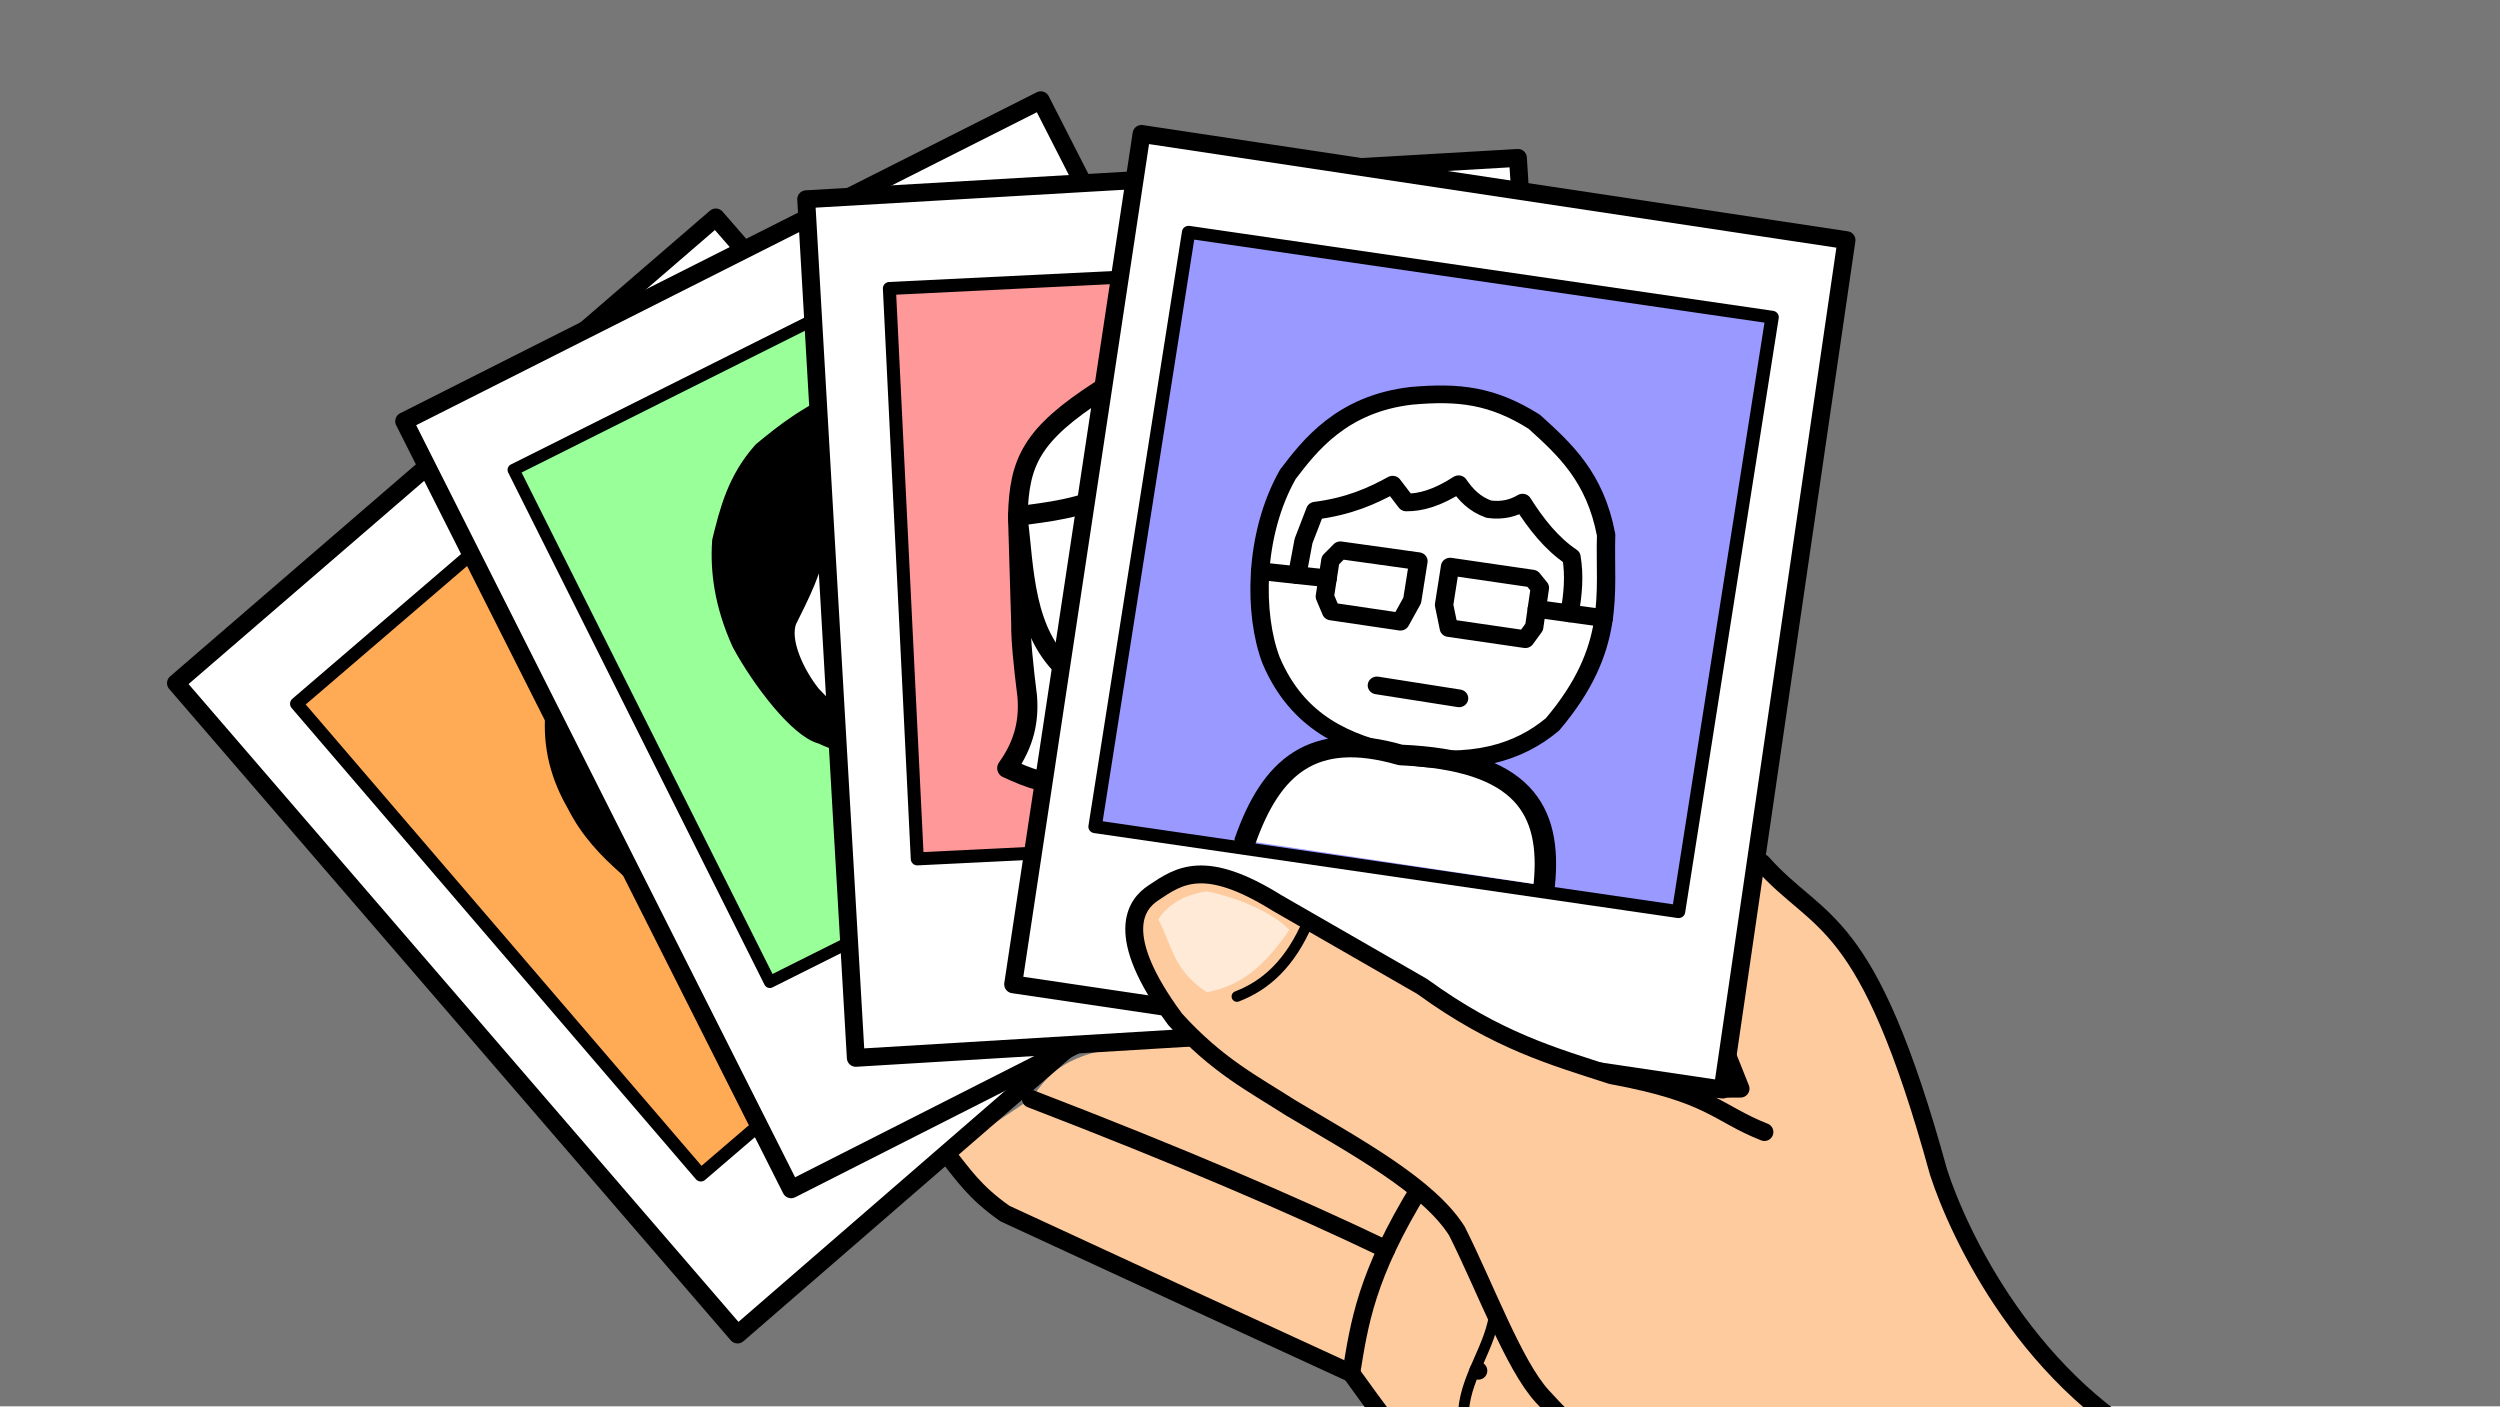
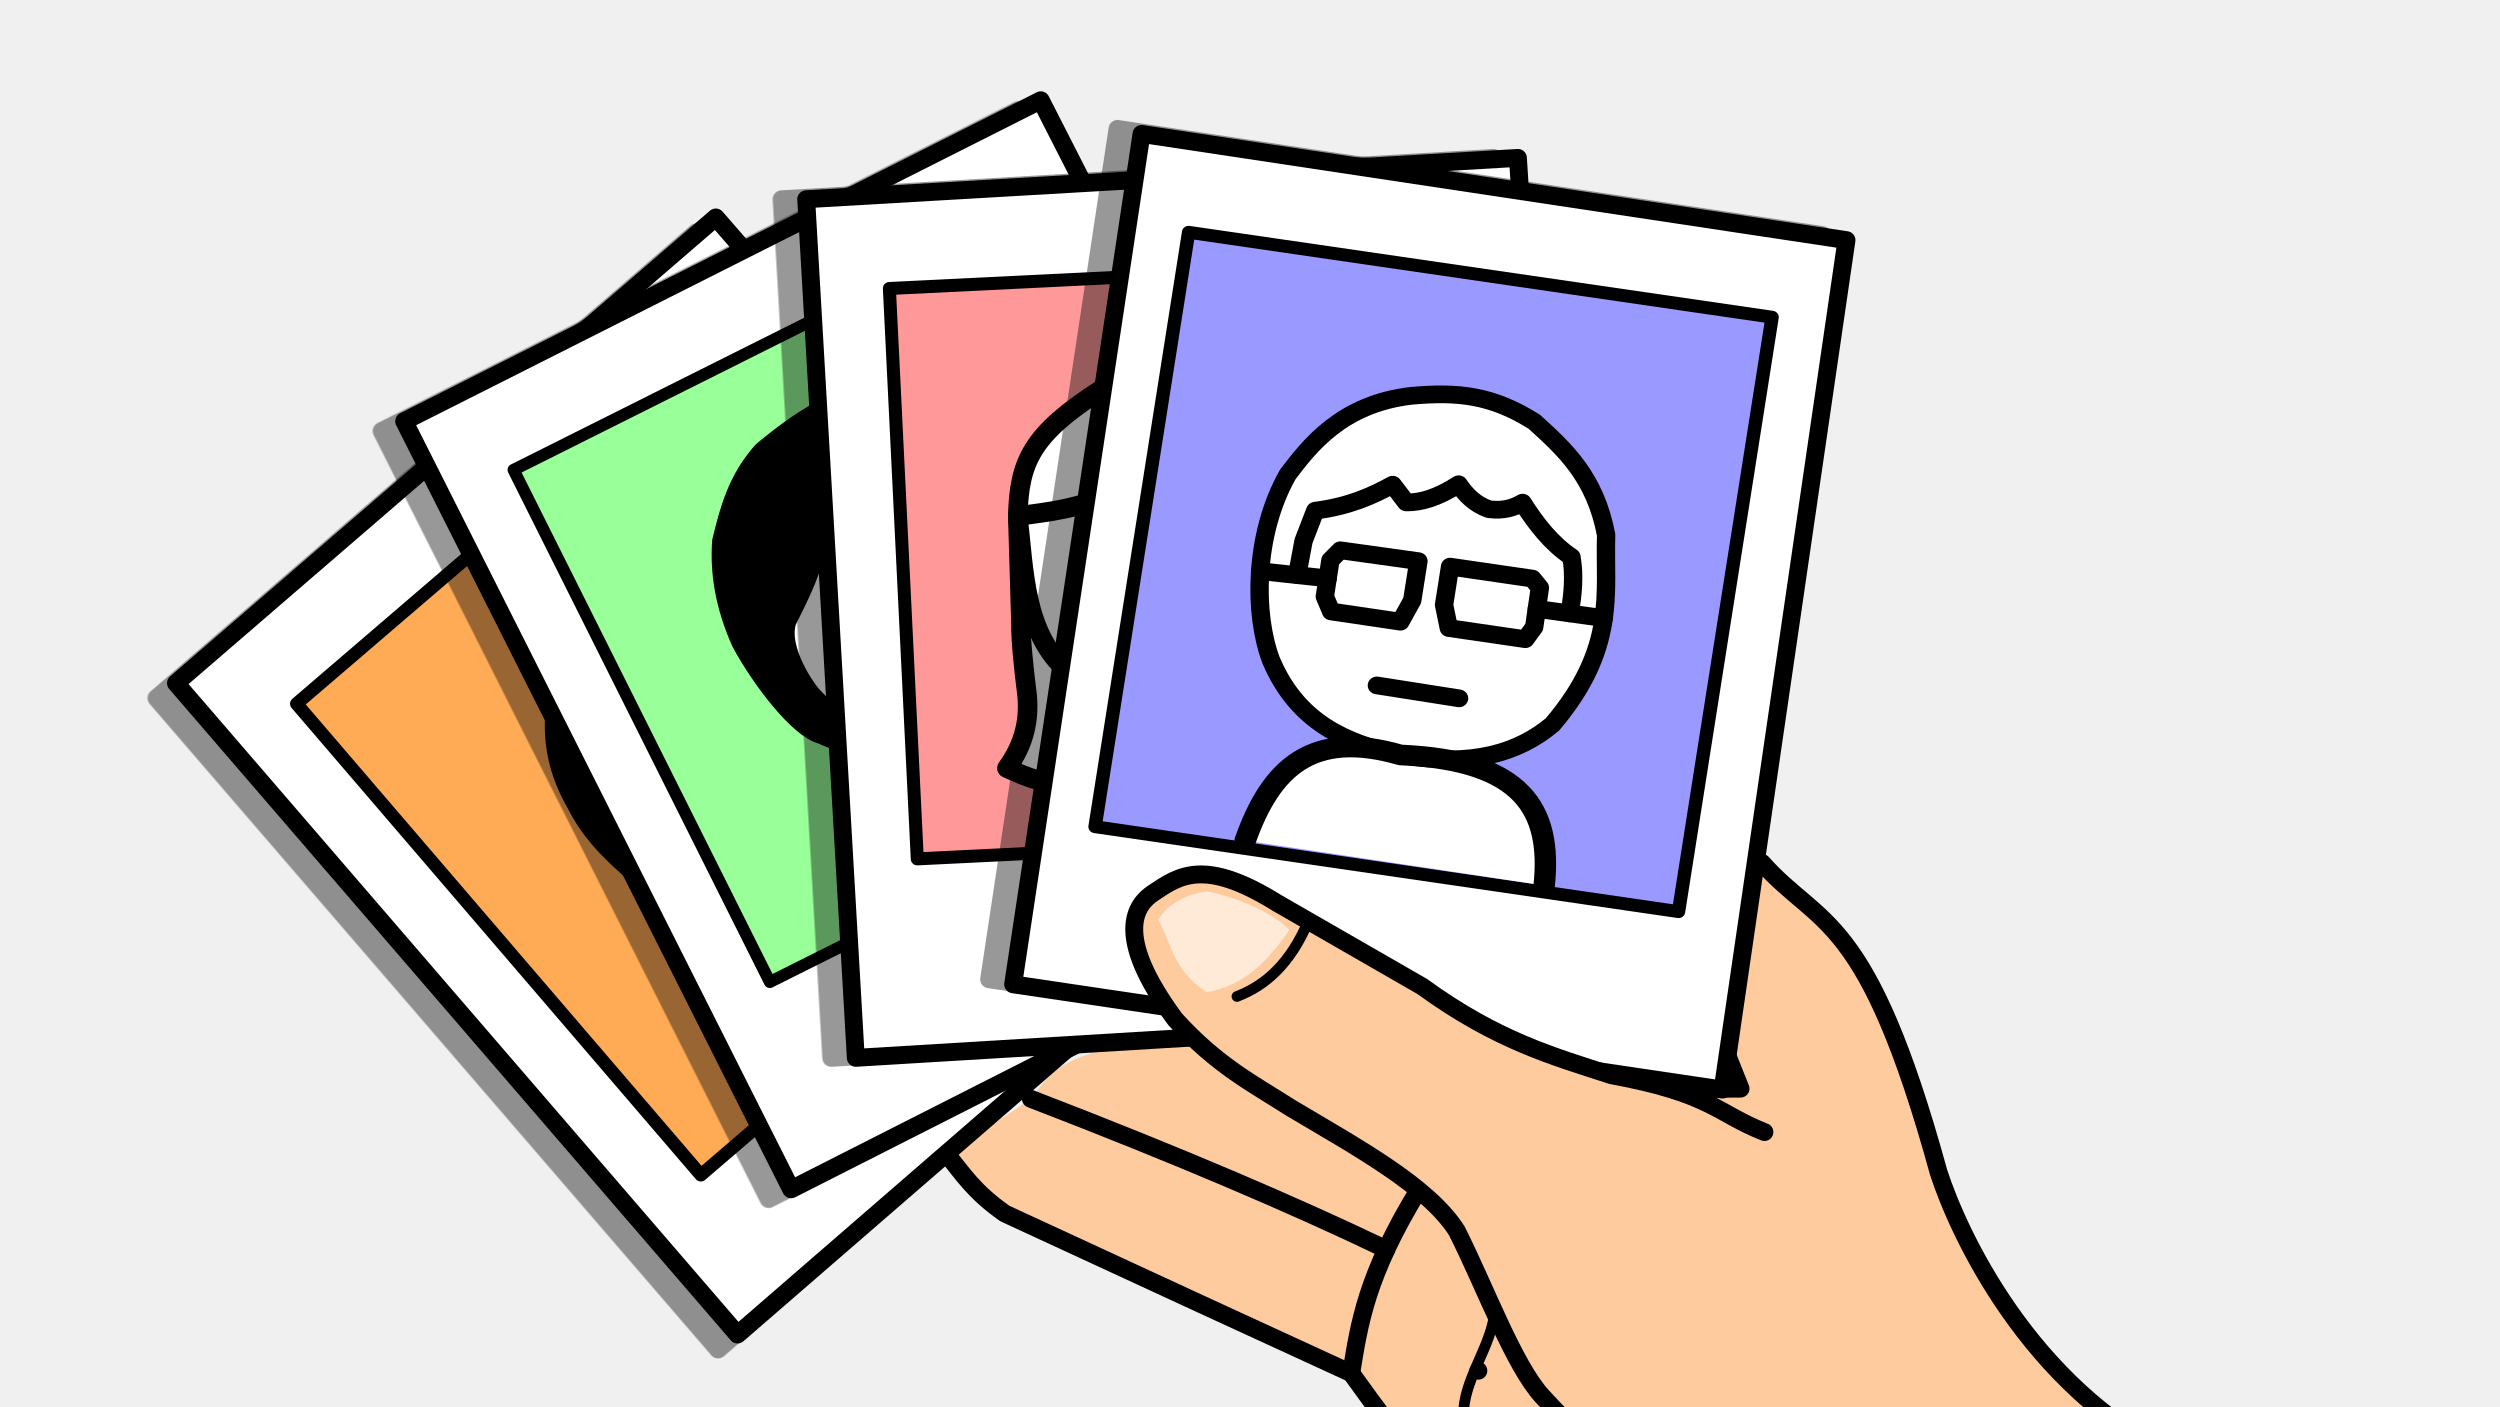
<svg xmlns="http://www.w3.org/2000/svg" xmlns:xlink="http://www.w3.org/1999/xlink" width="1920" height="1080" viewBox="0 0 1920 1080" version="1.1" id="svg1" xml:space="preserve">
-   <defs id="defs1" />
-   <g id="layer7" style="display:inline">
+   <defs id="defs1">
+     <filter style="color-interpolation-filters:sRGB;" id="filter44" x="-0.032" y="-0.018" width="1.041" height="1.026">
+       <feFlood result="flood" in="SourceGraphic" flood-opacity="0.404" flood-color="rgb(0,0,0)" id="feFlood43" />
+       <feGaussianBlur result="blur" in="SourceGraphic" stdDeviation="0" id="feGaussianBlur43" />
+       <feOffset result="offset" in="blur" dx="-12.529" dy="-5.619" id="feOffset43" />
+       <feComposite result="comp1" operator="in" in="flood" in2="offset" id="feComposite43" />
+       <feComposite result="comp2" operator="over" in="SourceGraphic" in2="comp1" id="feComposite44" />
+     </filter>
+   </defs>
+   <g id="layer7" style="display:none">
    <rect style="fill:#777777;fill-opacity:1;fill-rule:nonzero;stroke:none;stroke-width:10.001;stroke-linecap:round;stroke-linejoin:round;stroke-dasharray:none;stroke-opacity:1" id="rect31" width="1920" height="1080" x="0" y="0" />
  </g>
  <g id="g31" transform="matrix(1.341637,-0.2927689,0.2927689,1.341637,-808.5912,284.4225)">
    <g id="layer5">
      <path style="fill:#fecb9e;fill-opacity:1;stroke:none;stroke-width:6;stroke-linecap:round;stroke-linejoin:round;stroke-dasharray:none;stroke-opacity:1" d="m 1385.95,1080.878 -35.305,-50.694 c -37.846,-14.78 -69.004,-41.275 -95.957,-75.136 l -60.652,-120.399 -170.188,-128.547 -24.442,-38.926 52.303,-20.66 c 10.469,-8.856 19.152,-18.577 49.289,-17.923 l 148.506,20.484 161.342,70.152 29.873,6.337 -3.168,-19.01 41.861,-101.751 c 39.602,51.839 63.766,112.662 59.527,190.013 1.809,64.688 37.573,125.854 95.957,184.673 33.249,36.603 62.423,75.991 113.35,100.511 z" id="path29" />
      <path style="fill:none;fill-opacity:1;stroke:#000000;stroke-width:10;stroke-linecap:round;stroke-linejoin:round;stroke-dasharray:none;stroke-opacity:1" d="m 1748.246,1080 c -28.751,-5.388 -71.326,-53.808 -113.35,-100.511 -72.208,-56.34 -92.511,-149.343 -95.957,-184.673 -8.099,-151.514 -35.836,-147.64 -59.527,-190.013" id="path20" />
      <path style="fill:none;fill-opacity:1;stroke:#000000;stroke-width:10;stroke-linecap:round;stroke-linejoin:round;stroke-dasharray:none;stroke-opacity:1" d="m 1385.95,1080.878 c -4.58,-22.168 -15.924,-32.16 -35.305,-50.694 -28.315,-14.958 -71.737,-36.08 -95.957,-75.136 -25.735,-43.363 -41.086,-75.055 -60.652,-120.399 -43.749,-32.912 -95.863,-72.228 -170.188,-128.547 -14.215,-15.403 -18.313,-26.758 -24.442,-38.926" id="path21" />
      <path style="fill:none;fill-opacity:1;stroke:#000000;stroke-width:10;stroke-linecap:round;stroke-linejoin:round;stroke-dasharray:none;stroke-opacity:1" d="m 1253.782,741.406 c -40.188,41.78 -49.443,67.234 -59.747,93.242" id="path22" />
      <path style="fill:none;fill-opacity:1;stroke:#000000;stroke-width:10;stroke-linecap:round;stroke-linejoin:round;stroke-dasharray:none;stroke-opacity:1" d="M 1227.993,771.182 C 1182.983,736.098 1125.72,695.247 1051.707,646.515" id="path23" />
      <path style="fill:none;fill-opacity:1;stroke:#000000;stroke-width:10;stroke-linecap:round;stroke-linejoin:round;stroke-dasharray:none;stroke-opacity:1" d="m 1437.549,706.554 3.168,19.01 -29.873,-6.337" id="path24" />
      <path style="fill:none;fill-opacity:1;stroke:#000000;stroke-width:6;stroke-linecap:round;stroke-linejoin:round;stroke-dasharray:none;stroke-opacity:1" d="m 1279.98,817.813 c -6.117,18.59 -23.116,31.419 -28.913,50.329" id="path25" />
      <path style="fill:none;fill-opacity:1;stroke:#000000;stroke-width:10;stroke-linecap:round;stroke-linejoin:round;stroke-dasharray:none;stroke-opacity:1" d="M 1263.817,848.436 Z" id="path26" />
    </g>
    <g id="layer4" style="display:inline">
      <use x="0" y="0" xlink:href="#g18" id="use20" transform="rotate(-49.35211,1131.985,870.3939)" style="display:inline" />
      <g id="g33" transform="matrix(1.505538,-0.8112306,0.8112306,1.505538,-810.0137,1154.544)" style="display:inline">
        <rect style="display:inline;fill:#ffaa55;fill-opacity:1;stroke:#000000;stroke-width:4.258;stroke-linecap:round;stroke-linejoin:round;stroke-dasharray:none;stroke-opacity:1" id="rect28" width="198.879" height="203.043" x="1001.121" y="0.453" />
        <path style="display:inline;fill:#ffffff;fill-opacity:1;stroke:none;stroke-width:7;stroke-linecap:round;stroke-linejoin:round;stroke-dasharray:none;stroke-opacity:1" d="m 1100.676,155.548 c -9.469,-2.233 -18.753,-2.157 -28.485,-7.681 -7.2,-5.114 -7.992,-8.663 -11.202,-12.802 -5.408,-6.504 -6.099,-14.952 -4.161,-24.484 1.685,-8.211 5.936,-14.99 13.121,-20.133 4.707,-5.968 11.042,-10.394 20.699,-11.675 11.505,-1.205 22.884,-1.577 33.955,0.094 10.122,2.809 17.599,7.742 24.882,12.831 l 0.8,6.721 c 0.874,9.328 0.385,17.218 -1.76,23.364 -2.016,9.667 -6.046,16.105 -10.562,21.764 -5.151,3.968 -11.456,6.966 -19.12,8.821 z" id="path33" />
        <path style="fill:#ffffff;fill-opacity:1;stroke:#000000;stroke-width:6.591;stroke-linecap:round;stroke-linejoin:round;stroke-dasharray:none;stroke-opacity:1" d="m 1054.063,197.672 c 2.176,-21.214 8.117,-27.06 15.749,-33.854 7.968,-5.805 17.248,-8.761 30.855,-8.477 12.33,-0.113 26.569,0.74 35.751,7.93 5.937,6.327 9.012,11.256 10.857,17.183 2.54,7.532 2.757,12.87 3.853,17.218" id="path28-9" />
        <path style="fill:#000000;fill-opacity:1;stroke:#000000;stroke-width:1;stroke-linecap:round;stroke-linejoin:round;stroke-dasharray:none;stroke-opacity:1" d="m 1100.676,155.548 -24.27,5.164 c -10.845,0.299 -26.013,1.877 -31.303,20.397 1.868,-6.611 5.028,-33.836 4.044,-39.964 l -3.2,-29.765 c -1.108,-8.301 -1.77,-17.083 0.72,-27.205 1.935,-10.09 6.157,-19.982 15.283,-28.805 6.786,-5.812 11.381,-12.192 30.405,-16.243 15.279,-2.718 28.093,0.115 40.327,5.041 8.867,6.537 18.182,12.455 22.724,24.964 3.662,8.82 6.454,18.51 6.721,30.725 0.482,10.349 -0.483,20.697 -2.561,31.046 -1.93,14.689 -1.869,38.341 -1.555,49.806 -3.376,-13.598 -12.325,-14.094 -19.249,-20.681 l -38.087,-4.481 18.166,-3.181 c 6.787,-2.247 14.142,-4.162 19.12,-8.821 5.814,-7.548 9.583,-14.805 10.562,-21.764 1.754,-6.388 2.993,-13.393 1.76,-23.364 l -0.8,-6.721 c -6.51,-2.714 -14.284,-11.285 -24.882,-12.831 -19.591,-2.001 -26.724,-1.036 -33.955,-0.094 -7.879,0.14 -15.661,5.583 -20.699,11.675 -6.844,4.747 -10.716,10.654 -13.121,20.133 -2.143,9.954 -0.887,18.567 4.161,24.484 3.865,4.336 5.235,9.518 11.202,12.802 7.638,4.883 19.513,5.691 28.485,7.681 z" id="path29-3" />
        <path style="fill:none;fill-opacity:1;stroke:#000000;stroke-width:7;stroke-linecap:round;stroke-linejoin:round;stroke-dasharray:none;stroke-opacity:1" d="m 1085.953,131.223 c 10.976,8.904 22.417,8.483 34.246,0.32" id="path30" />
        <ellipse style="fill:#000000;fill-opacity:1;stroke:none;stroke-width:0.779;stroke-linecap:round;stroke-linejoin:round;stroke-dasharray:none;stroke-opacity:1" id="path31-1" cx="1083.099" cy="100.898" rx="3.867" ry="4.241" />
        <ellipse style="fill:#000000;fill-opacity:1;stroke:none;stroke-width:1;stroke-linecap:round;stroke-linejoin:round;stroke-dasharray:none;stroke-opacity:1" id="path32" cx="1124.52" cy="101.458" rx="4.641" ry="4.161" />
      </g>
      <use x="0" y="0" xlink:href="#g18" id="use19" transform="rotate(-35.32597,1117.108,853.4455)" style="display:inline" />
      <g id="g26" transform="matrix(1.524022,-0.3877315,0.3877315,1.524022,-350.8942,544.4186)" style="display:inline">
        <rect style="display:inline;fill:#99ff99;fill-opacity:1;stroke:#000000;stroke-width:4.264;stroke-linecap:butt;stroke-linejoin:round;stroke-dasharray:none;stroke-opacity:1" id="rect20" width="217.167" height="203.683" x="783.953" y="0.453" />
        <path style="fill:#ffffff;fill-opacity:1;stroke:none;stroke-width:0;stroke-linecap:round;stroke-linejoin:round;stroke-dasharray:none;stroke-opacity:1" d="m 896.545,155.931 -33.804,-5.727 -10.374,-10.154 -9.571,-20.556 4.154,-27.661 22.551,-21.223 12.674,10.863 15.389,-11.542 12.447,7.921 7.242,-7.921 18.784,16.068 6.563,11.316 1.132,28.516 -13.126,17.879 c -8.174,9.24 -21.188,10.616 -34.06,12.221 z" id="path26-2" />
        <path style="fill:#ffffff;fill-opacity:1;stroke:#000000;stroke-width:6.753;stroke-linecap:round;stroke-linejoin:round;stroke-dasharray:none;stroke-opacity:1" d="m 841.342,200.57 c 2.435,-10.499 0.908,-17.495 13.59,-32.383 1.4,-1.644 3.27,-3.76 6.913,-5.734 8.896,-5.189 39.454,-7.735 62.016,-4.779 16.652,5.864 18.639,13.672 24.031,21.028 2.587,5.002 3.619,12.111 3.627,21.869" id="path21-2" />
        <path style="fill:#000000;fill-opacity:1;stroke:#000000;stroke-width:7;stroke-linecap:butt;stroke-linejoin:round;stroke-dasharray:none;stroke-opacity:1" d="m 894.89,156.031 c -11.029,-0.655 -22.314,-0.396 -32.149,-5.827 -9.624,-3.761 -17.778,-10.053 -22.763,-16.549 -6.354,-5.301 -10.59,-26.988 -11.031,-42.118 0.658,-14.715 4.445,-25.911 9.922,-35.206 7.273,-8.558 14.623,-17.065 27.205,-22.084 10.375,-2.387 20.945,-4.677 38.407,-3.521 8.498,1.602 17.225,3.561 31.046,13.442 8.919,8.814 15.979,18.186 18.883,28.805 4.487,16.653 2.588,23.371 1.92,32.006 -1.163,13.48 -4.461,19.485 -8.001,24.644 -4.244,7.179 -8.917,11.789 -13.762,15.363 -19.096,10.499 -25.7,10.282 -38.022,10.945 17.302,-0.503 27.618,-4.267 35.306,-11.171 4.859,-4.508 8.219,-10.828 11.881,-18.929 2.911,-10.97 0.102,-20.506 -1.132,-28.516 -2.144,-7.546 -3.842,-7.806 -6.563,-11.316 -7.137,-4.043 -12.78,-10.326 -18.784,-16.068 -2.087,3.13 -3.997,6.528 -7.242,7.921 -5.26,0.534 -8.571,-4.502 -12.447,-7.921 -3.708,6.138 -7.892,11.509 -15.389,11.542 -6.965,-0.736 -9.623,-6.006 -12.674,-10.863 -5.183,8.529 -14.942,15.442 -22.551,21.223 -5.926,5.399 -6.087,18.667 -4.154,27.661 1.539,4.67 4.229,15.601 9.571,20.556 8.887,8.463 22.386,16.131 42.524,15.981 z" id="path22-8" />
        <path style="fill:none;fill-opacity:1;stroke:#000000;stroke-width:7;stroke-linecap:round;stroke-linejoin:round;stroke-dasharray:none;stroke-opacity:1" d="m 881.721,129.226 c 10.091,1.319 19.974,0.732 26.705,0.679" id="path23-9" />
        <circle style="fill:#000000;fill-opacity:1;stroke:#000000;stroke-width:7;stroke-linecap:butt;stroke-linejoin:round;stroke-dasharray:none;stroke-opacity:1" id="path24-7" cx="875.676" cy="99.538" r="5.612" />
        <ellipse style="fill:#000000;fill-opacity:1;stroke:#000000;stroke-width:7;stroke-linecap:butt;stroke-linejoin:round;stroke-dasharray:none;stroke-opacity:1" id="path25-3" cx="915.363" cy="99.538" rx="5.761" ry="5.441" />
      </g>
      <use x="0" y="0" xlink:href="#g18" id="use18" style="display:inline" transform="rotate(-11.8922,1111.111,1047.338)" />
      <g id="g20" transform="matrix(1.543073,0.2584957,-0.2584957,1.543073,1071.03,186.8595)" style="display:inline">
        <rect style="display:inline;fill:#ff9999;fill-opacity:1;stroke:#000000;stroke-width:4.654;stroke-linecap:round;stroke-linejoin:round;stroke-dasharray:none;stroke-opacity:1" id="rect14" width="197.155" height="204.136" x="0" y="0" />
        <path style="fill:#ffffff;fill-opacity:1;stroke:none;stroke-width:7;stroke-linecap:round;stroke-linejoin:round;stroke-dasharray:none;stroke-opacity:1" d="m 57.042,178.558 -23.436,-5.247 8.482,-25.285 -0.96,-25.925 0.741,-38.592 C 44.767,63.239 53.444,47.233 73.779,39.831 L 119.041,38.473 c 13.527,7.039 27.967,13.285 32.589,28.063 l 2.821,15.284 3.497,33.56 -1.76,39.207 5.761,20.164 -20.414,2.767 -11.808,-16.344 -31.151,-3.762 -28.903,3.184 z" id="path20-0" />
        <path style="fill:#ffffff;fill-opacity:1;stroke:#000000;stroke-width:6.668;stroke-linecap:round;stroke-linejoin:round;stroke-dasharray:none;stroke-opacity:1" d="m 50.082,199.322 c 0.279,-11.344 4.006,-23.552 19.59,-38.727 5.213,-4.684 14.277,-6.212 28.903,-3.184 25.77,-4.292 23.75,-0.859 31.151,3.762 13.954,11.359 17.108,24.49 18.305,38.148" id="path14" />
        <path style="fill:none;fill-opacity:1;stroke:#000000;stroke-width:7;stroke-linecap:round;stroke-linejoin:round;stroke-dasharray:none;stroke-opacity:1" d="M 98.576,157.412 C 78.184,156.525 65.949,149.673 57.031,139.862 41.902,125.492 43.249,102.819 41.868,83.51 43.329,64.165 48.076,54.634 73.779,39.831 c 13.219,-3.523 26.233,-7.381 45.263,-1.358 12.314,5.586 22.352,8.376 32.589,28.063 4.278,13.835 3.694,27.801 0,45.263 -2.416,15.909 -8.835,27.346 -17.2,33.947 -10.932,9.014 -24.64,10.3 -35.855,11.665 z" id="path15" />
        <path style="fill:none;fill-opacity:1;stroke:#000000;stroke-width:7;stroke-linecap:butt;stroke-linejoin:round;stroke-dasharray:none;stroke-opacity:1" d="m 55.64,178.39 c -8.192,2.05 -14.436,-1.197 -22.034,-5.08 6.958,-8.772 8.733,-17.113 8.482,-25.285 -0.861,-11.348 -1.303,-20.599 -0.96,-25.925 L 41.868,83.51 C 53.137,82.441 62.729,82.365 80.014,75.854 90.207,71.04 97.391,64.507 103.378,57.29 c 5.448,7.666 12.288,12.551 19.844,16.003 10.455,3.874 20.774,7.602 31.23,8.528 1.149,9.264 2.598,12.97 3.497,33.56 0.331,13.327 -2.355,25.843 -1.76,39.207 0.604,7.014 2.442,13.753 5.761,20.164 -4.689,3.743 -12.127,3.821 -20.414,2.767" id="path16" />
        <path style="fill:none;fill-opacity:1;stroke:#000000;stroke-width:7;stroke-linecap:round;stroke-linejoin:round;stroke-dasharray:none;stroke-opacity:1" d="m 78.414,131.223 c 14.125,11.48 27.694,9.598 40.967,0.64" id="path17-2" />
        <ellipse style="fill:none;fill-opacity:1;stroke:#000000;stroke-width:7;stroke-linecap:round;stroke-linejoin:round;stroke-dasharray:none;stroke-opacity:1" id="path18-3" cx="75.038" cy="100.253" rx="3.395" ry="2.942" />
        <ellipse style="fill:none;fill-opacity:1;stroke:#000000;stroke-width:7;stroke-linecap:round;stroke-linejoin:round;stroke-dasharray:none;stroke-opacity:1" id="path19" cx="120.741" cy="100.578" rx="3.601" ry="3.281" />
      </g>
-       <g id="g18" style="display:inline" transform="translate(-3.065991,-1.954795)">
+       <g id="g18" style="display:inline;filter:url(#filter44)" transform="translate(-3.065991,-1.954795)">
        <path style="fill:#ffffff;fill-opacity:1;stroke:#000000;stroke-width:10;stroke-linecap:round;stroke-linejoin:round;stroke-dasharray:none;stroke-opacity:1" d="M 1058.748,583.784 1433.855,725.889 1602.845,276.529 1230.299,134.424 Z" id="path17" />
        <path style="display:none;fill:#000000;fill-opacity:1;stroke:#000000;stroke-width:10;stroke-linecap:round;stroke-linejoin:round;stroke-dasharray:none;stroke-opacity:1" d="M 1254.623,190.754 1545.235,299.573 1432.575,590.185 1143.244,477.525 Z" id="path18" />
      </g>
      <g id="g12" transform="matrix(1.600936,0.6014978,-0.5989798,1.539886,295.1444,-164.4357)">
        <rect style="display:inline;fill:#9999ff;fill-opacity:1;stroke:#000000;stroke-width:4.369;stroke-linecap:round;stroke-linejoin:round;stroke-dasharray:none;stroke-opacity:1" id="rect4" width="192.82" height="203.683" x="591.133" y="0.453" />
        <path style="display:inline;fill:#ffffff;fill-opacity:1;stroke:none;stroke-width:6;stroke-linecap:round;stroke-linejoin:round;stroke-dasharray:none;stroke-opacity:1" d="m 686.185,165.21 c -19.562,-1.684 -36.897,-7.114 -46.621,-25.347 l -8.081,-29.377 4.007,-33.765 c 6.554,-15.096 17.506,-26.709 35.984,-32.363 15.18,-3.586 29.264,-3.948 40.963,2.716 13.501,7.727 23.405,18.953 28.968,34.4 l 3.45,27.987 c -1.213,15.957 -4.387,29.36 -11.145,38.096 -12.153,10.197 -26.071,18.331 -47.526,17.653 z" id="path11" />
        <path style="display:inline;fill:#ffffff;fill-opacity:1;stroke:#000000;stroke-width:7;stroke-linecap:round;stroke-linejoin:round;stroke-dasharray:none;stroke-opacity:1" d="m 640.347,201.472 c 4.64,-25.772 15.968,-40.526 45.838,-36.263 39.785,-4.198 51.709,10.865 53.038,36.711" id="path4" />
        <path style="fill:none;fill-opacity:1;stroke:#000000;stroke-width:6;stroke-linecap:round;stroke-linejoin:round;stroke-dasharray:none;stroke-opacity:1" d="m 686.185,165.21 c -18.088,-1.206 -34.903,-5.78 -46.621,-25.347 -8.001,-14.49 -12.052,-41.214 -4.074,-63.142 5.538,-10.556 13.761,-26.268 35.984,-32.363 14.953,-3.672 26.002,-4.122 40.963,2.716 11.222,7.748 22.457,15.463 28.968,34.4 2.38,19.701 9.4,37.218 -7.695,66.084 -9.437,11.069 -23.644,18.277 -47.526,17.653 z" id="path5" />
        <path style="display:inline;fill:none;fill-opacity:1;stroke:#000000;stroke-width:6;stroke-linecap:round;stroke-linejoin:round;stroke-dasharray:none;stroke-opacity:1" d="m 653.662,115.828 2.787,4.691 22.917,0.052 2.72,-7.703 0.018,-13.449 -25.793,0.16 -2.688,3.82 z" id="path6" />
        <path style="fill:none;fill-opacity:1;stroke:#000000;stroke-width:6;stroke-linecap:round;stroke-linejoin:round;stroke-dasharray:none;stroke-opacity:1" d="m 692.603,99.698 27.205,-10e-7 2.881,2.72 0.16,13.442 -2.24,4.481 h -25.284 l -2.72,-7.521 z" id="path7" />
        <path style="fill:none;fill-opacity:1;stroke:#000000;stroke-width:6;stroke-linecap:round;stroke-linejoin:round;stroke-dasharray:none;stroke-opacity:1" d="M 631.484,110.486 653.643,109.615" id="path8" />
        <path style="fill:none;fill-opacity:1;stroke:#000000;stroke-width:6;stroke-linecap:round;stroke-linejoin:round;stroke-dasharray:none;stroke-opacity:1" d="m 744.856,109.461 -22.082,0.156" id="path9" />
        <path style="fill:none;fill-opacity:1;stroke:#000000;stroke-width:6;stroke-linecap:round;stroke-linejoin:round;stroke-dasharray:none;stroke-opacity:1" d="m 643.631,110.009 0.324,-11.751 2.24,-10.722 c 10.752,-3.122 17.572,-7.673 23.684,-12.482 l 5.281,5.281 c 4.586,-0.636 9.715,-2.9 16.003,-8.642 2.835,3.14 6.092,5.857 11.042,6.881 4.734,-0.067 7.953,-1.649 10.562,-3.841 5.478,6.523 11.388,12.29 18.563,15.843 1.974,6.076 2.392,12.463 2.243,18.964" id="path10" />
        <rect style="display:none;fill:#dddddd;fill-opacity:1;stroke:none;stroke-width:6;stroke-linecap:round;stroke-linejoin:round;stroke-dasharray:none;stroke-opacity:1" id="rect11" width="192.82" height="203.683" x="591.133" y="0.453" />
        <path style="fill:#9999ff;fill-opacity:1;stroke:#000000;stroke-width:6;stroke-linecap:round;stroke-linejoin:round;stroke-dasharray:none;stroke-opacity:1" d="m 675,143.065 27.205,0.32" id="path12" />
      </g>
    </g>
    <g id="layer6" style="display:inline">
      <path style="display:inline;fill:#fecb9e;fill-opacity:1;stroke:#000000;stroke-width:10.001;stroke-linecap:round;stroke-linejoin:round;stroke-dasharray:none;stroke-opacity:1" d="m 1391.608,967.852 c -27.318,-15.769 -52.298,-23.123 -96.017,-97.937 -11.841,-20.54 -18.074,-66.321 -26.885,-100.498 -10.218,-27.851 -44.606,-57.562 -76.174,-87.055 -17.496,-17.528 -34.993,-31.647 -52.489,-62.091 -24.207,-53.985 -7.583,-67.564 3.201,-71.693 16.129,-6.397 32.128,-13.078 66.572,20.484 l 69.132,62.731 c 34.394,38.658 63.37,53.837 92.817,71.053 52.709,22.136 52.859,33.206 76.814,49.289" id="path27" />
      <path style="display:inline;fill:none;fill-opacity:1;stroke:#000000;stroke-width:6;stroke-linecap:round;stroke-linejoin:round;stroke-dasharray:none;stroke-opacity:1" d="m 1224.538,582.504 c -15.057,21.281 -31.248,30.093 -48.008,32.646" id="path28" />
      <path style="fill:#feead7;fill-opacity:1;fill-rule:nonzero;stroke:none;stroke-width:10.001;stroke-linecap:round;stroke-linejoin:round;stroke-dasharray:none;stroke-opacity:1" d="m 1213.11,585.007 c -19.069,18.01 -33.933,24.675 -52.569,24.232 -15.995,-16.301 -13.358,-30.544 -17.835,-45.573 7.819,-7.622 18.055,-10.407 30.14,-9.497 13.307,5.944 32.184,17.817 40.265,30.838 z" id="path31" />
    </g>
  </g>
</svg>
